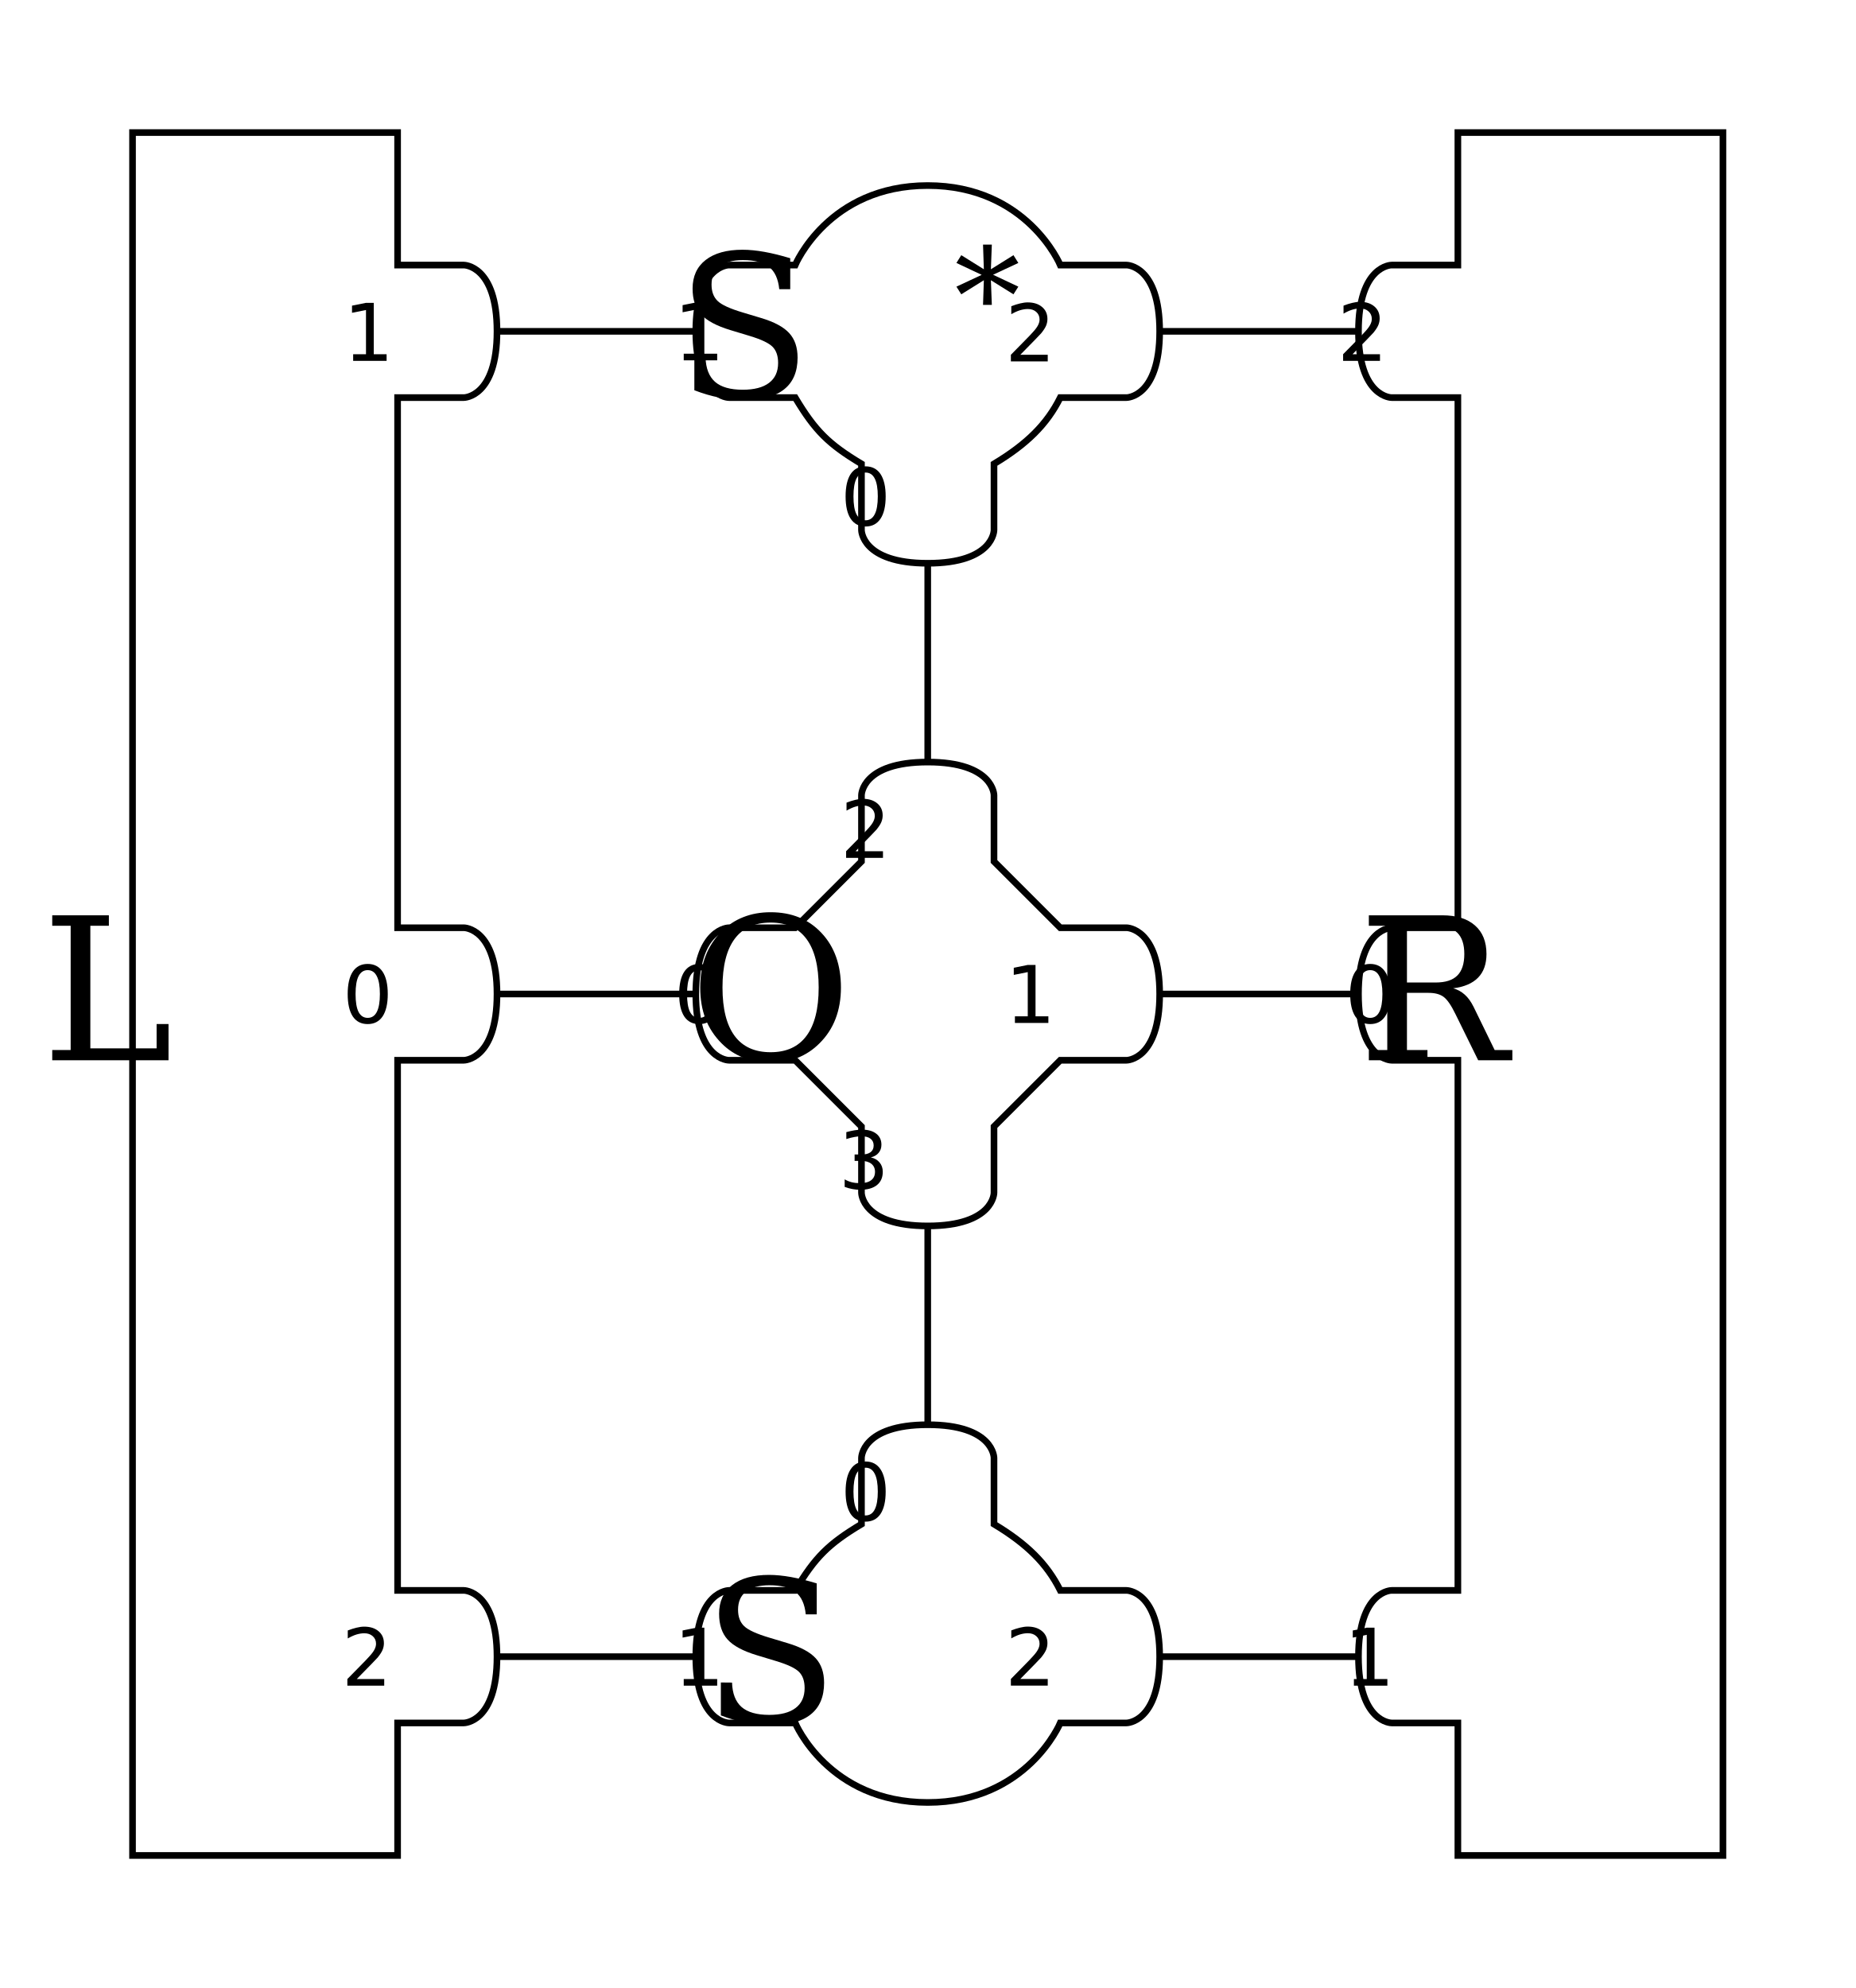
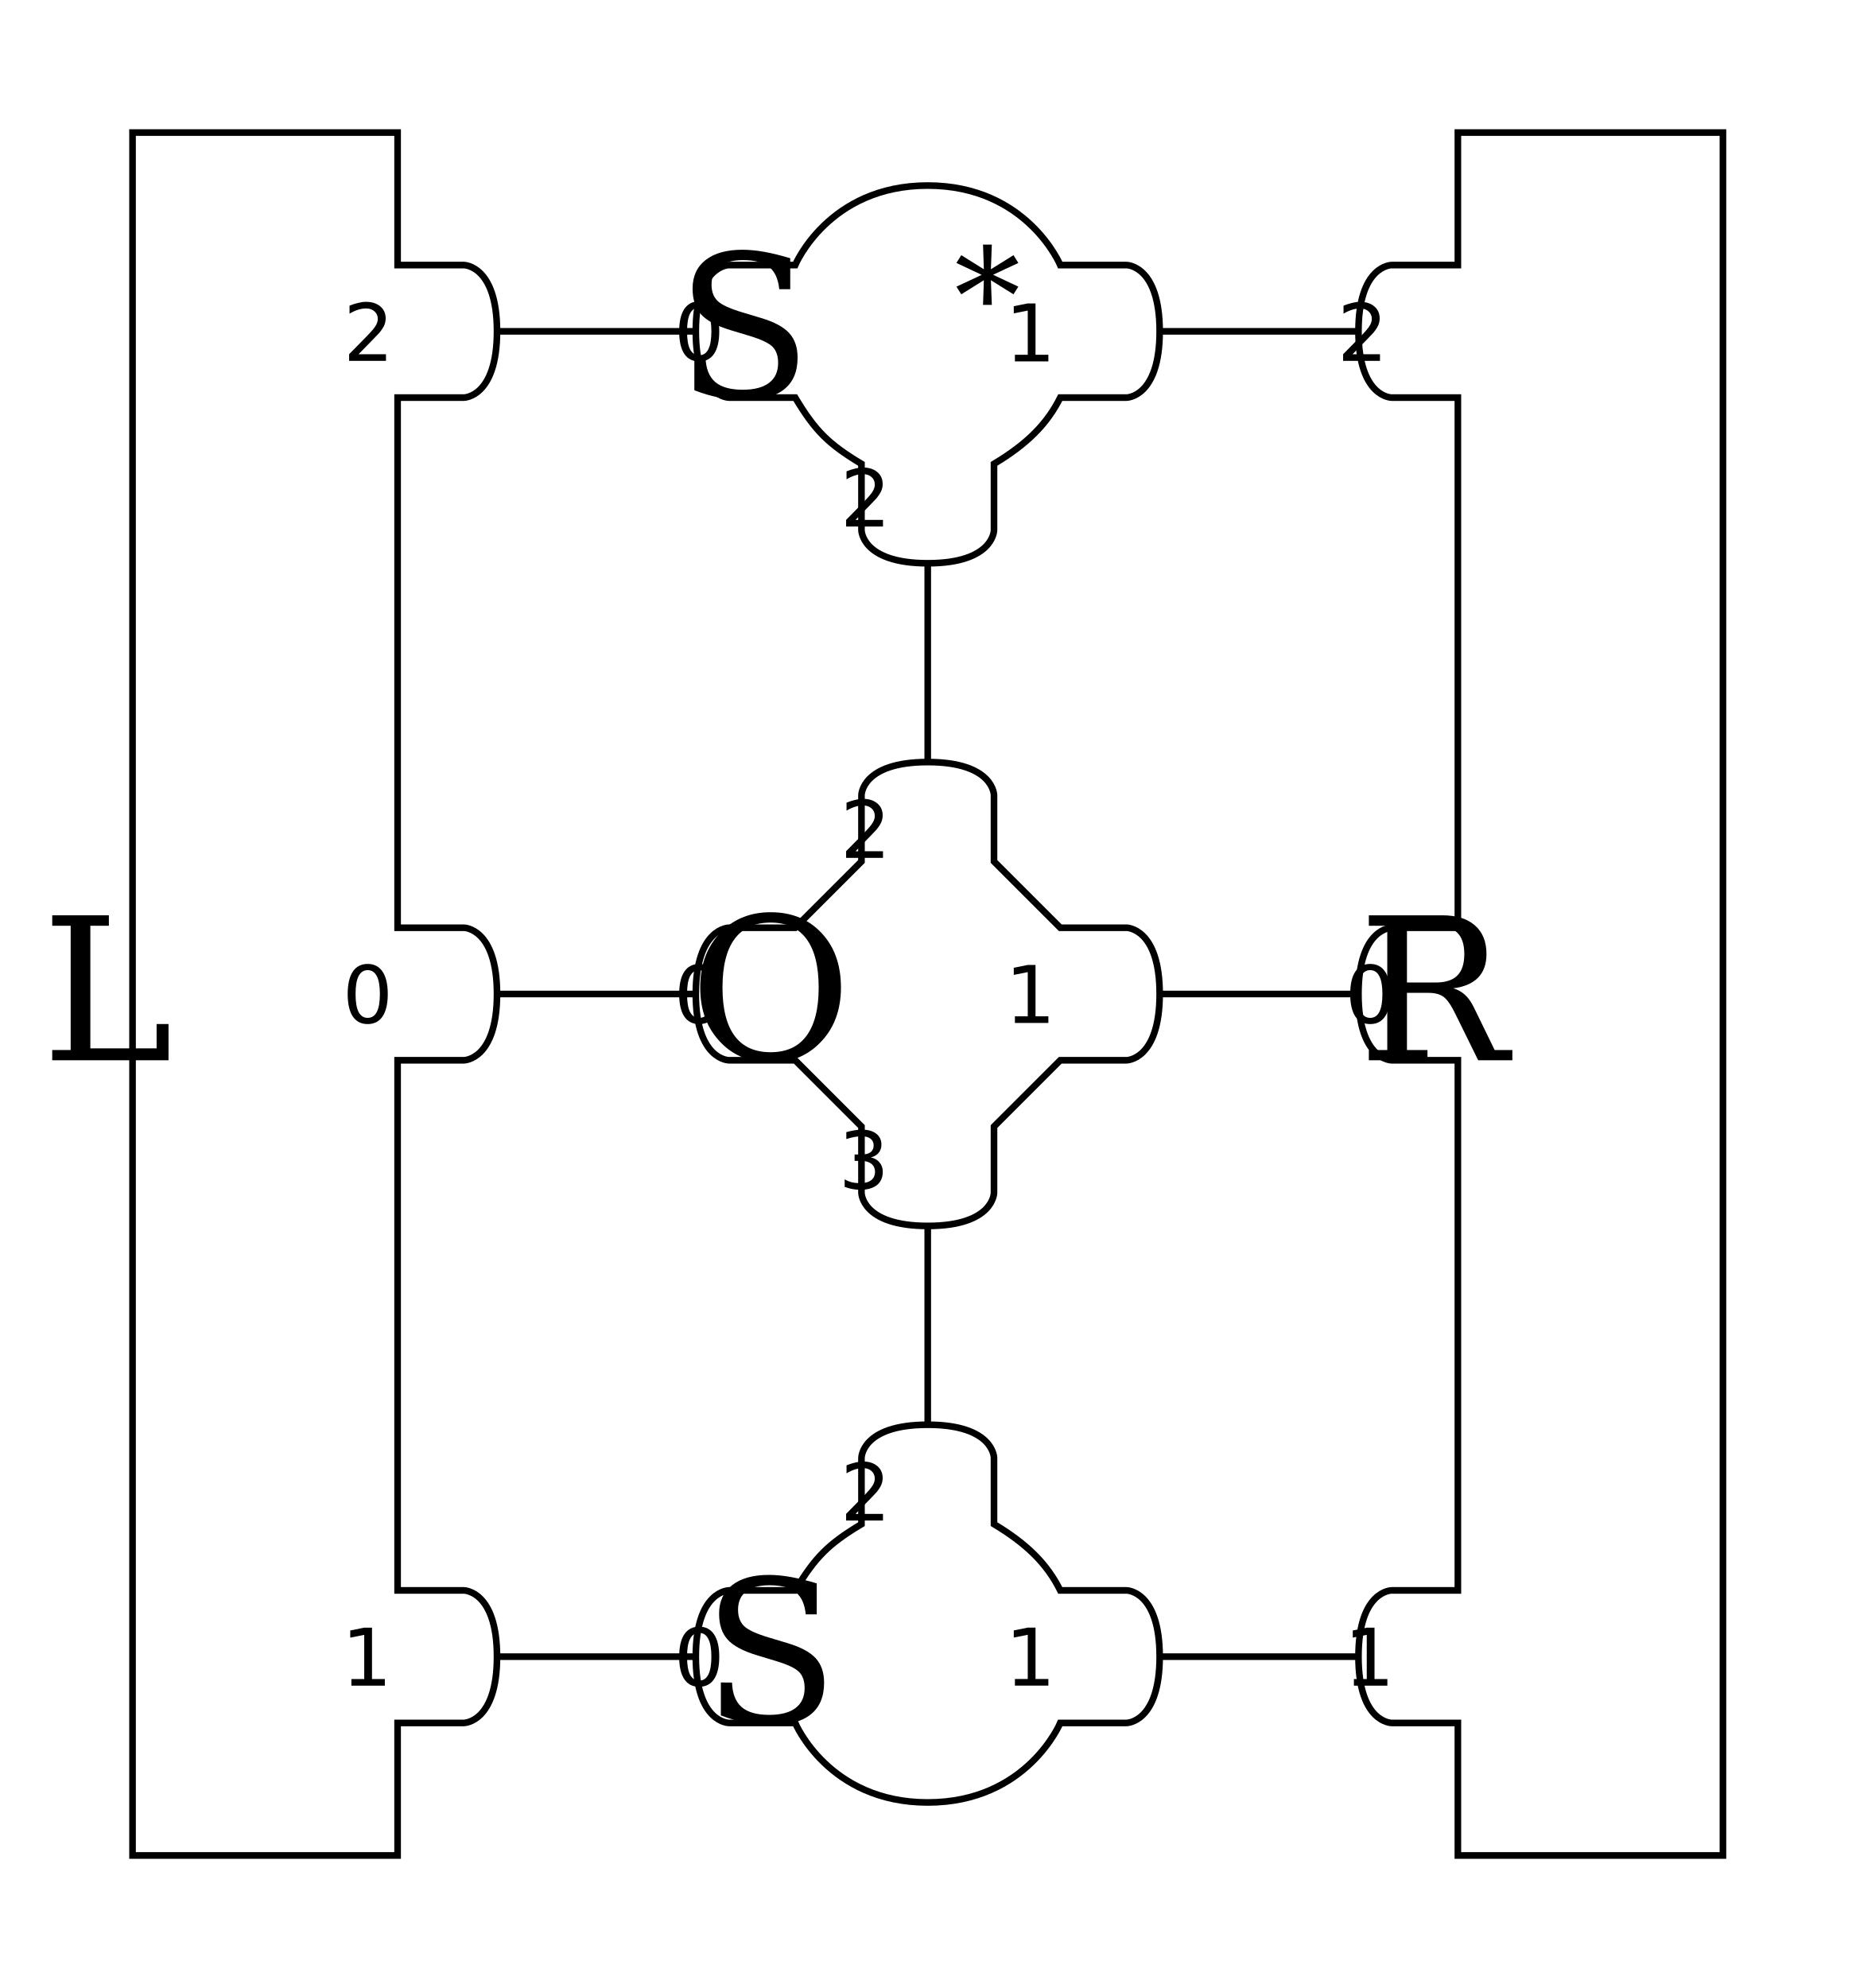
<svg xmlns="http://www.w3.org/2000/svg" width="280" height="300" id="svg2" version="1.0">
  <defs id="defs4">
    </defs>
  <g id="layer1" transform="translate(0,-60)">
    <path style="fill:none;stroke:#000000;stroke-width:1px;stroke-linecap:butt;stroke-linejoin:miter;stroke-opacity:1" d="m 75,210 30,0" id="path2389" />
    <path style="fill:none;stroke:#000000;stroke-width:1px;stroke-linecap:butt;stroke-linejoin:miter;stroke-opacity:1" d="m 75,110 30,0" id="path3180" />
    <path style="fill:none;stroke:#000000;stroke-width:1px;stroke-linecap:butt;stroke-linejoin:miter;stroke-opacity:1" d="m 140,145 0,30" id="path3182" />
    <path style="fill:none;stroke:#000000;stroke-width:1px;stroke-linecap:butt;stroke-linejoin:miter;stroke-opacity:1" d="m 175,110 30,0" id="path3184" />
    <path style="fill:none;stroke:#000000;stroke-width:1px;stroke-linecap:butt;stroke-linejoin:miter;stroke-opacity:1" d="m 175,210 30,0" id="path3186" />
    <path style="fill:none;stroke:#000000;stroke-width:1px;stroke-linecap:butt;stroke-linejoin:miter;stroke-opacity:1" d="m 140,245 0,30" id="path3188" />
    <path style="fill:none;stroke:#000000;stroke-width:1px;stroke-linecap:butt;stroke-linejoin:miter;stroke-opacity:1" d="m 75,310 30,0" id="path3190" />
    <path style="fill:none;stroke:#000000;stroke-width:1px;stroke-linecap:butt;stroke-linejoin:miter;stroke-opacity:1" d="m 175,310 30,0" id="path3192" />
    <text id="text3194" y="220" x="240.044" style="font-size:30px;font-style:normal;font-variant:normal;font-weight:normal;font-stretch:normal;text-align:center;line-height:100%;writing-mode:lr;text-anchor:middle;fill:#000000;fill-opacity:1;fill-rule:nonzero;stroke:none;stroke-width:1px;marker:none;visibility:visible;display:inline;overflow:visible;enable-background:accumulate;font-family:Bitstream Vera Serif;-inkscape-font-specification:Bitstream Vera Serif" xml:space="preserve">
      <tspan y="220" x="240.044" id="tspan3196">R</tspan>
    </text>
    <text xml:space="preserve" style="font-size:30px;font-style:normal;font-variant:normal;font-weight:normal;font-stretch:normal;text-align:center;line-height:100%;writing-mode:lr;text-anchor:middle;fill:#000000;fill-opacity:1;fill-rule:nonzero;stroke:none;stroke-width:1px;marker:none;visibility:visible;display:inline;overflow:visible;enable-background:accumulate;font-family:Bitstream Vera Serif;-inkscape-font-specification:Bitstream Vera Serif" x="140.117" y="219.924" id="text3198">
      <tspan id="tspan3200" x="140.117" y="219.924">O</tspan>
    </text>
    <text id="text3782" y="214.374" x="115.047" style="font-size:12px;font-style:normal;font-variant:normal;font-weight:normal;font-stretch:normal;text-align:center;line-height:125%;writing-mode:lr-tb;text-anchor:middle;fill:#000000;fill-opacity:1;stroke:none;font-family:Bitstream Vera Sans;-inkscape-font-specification:Bitstream Vera Sans" xml:space="preserve">
      <tspan y="214.374" x="115.047" id="tspan3784">0</tspan>
    </text>
    <text xml:space="preserve" style="font-size:12px;font-style:normal;font-variant:normal;font-weight:normal;font-stretch:normal;text-align:center;line-height:125%;writing-mode:lr-tb;text-anchor:middle;fill:#000000;fill-opacity:1;stroke:none;font-family:Bitstream Vera Sans;-inkscape-font-specification:Bitstream Vera Sans" x="165.026" y="214.368" id="text3786">
      <tspan x="165.026" y="214.368" id="tspan3790">1</tspan>
    </text>
    <text id="text3794" y="189.453" x="140.164" style="font-size:12px;font-style:normal;font-variant:normal;font-weight:normal;font-stretch:normal;text-align:center;line-height:125%;writing-mode:lr-tb;text-anchor:middle;fill:#000000;fill-opacity:1;stroke:none;font-family:Bitstream Vera Sans;-inkscape-font-specification:Bitstream Vera Sans" xml:space="preserve">
      <tspan y="189.453" x="140.164" id="tspan3796">2</tspan>
    </text>
    <text xml:space="preserve" style="font-size:12px;font-style:normal;font-variant:normal;font-weight:normal;font-stretch:normal;text-align:center;line-height:125%;writing-mode:lr-tb;text-anchor:middle;fill:#000000;fill-opacity:1;stroke:none;font-family:Bitstream Vera Sans;-inkscape-font-specification:Bitstream Vera Sans" x="139.897" y="239.374" id="text3798">
      <tspan id="tspan3800" x="139.897" y="239.374">3</tspan>
    </text>
    <text xml:space="preserve" style="font-size:14px;font-style:normal;font-variant:normal;font-weight:normal;font-stretch:normal;fill:#000000;fill-opacity:1;stroke:none;font-family:Bitstream Vera Serif;-inkscape-font-specification:Bitstream Vera Serif" x="179.807" y="155.949" id="text3291">
      <tspan id="tspan3293" x="179.807" y="155.949" />
    </text>
    <text xml:space="preserve" style="font-size:30px;font-style:normal;font-variant:normal;font-weight:normal;font-stretch:normal;text-align:center;line-height:100%;writing-mode:lr;text-anchor:middle;fill:#000000;fill-opacity:1;fill-rule:nonzero;stroke:none;stroke-width:1px;marker:none;visibility:visible;display:inline;overflow:visible;enable-background:accumulate;font-family:Bitstream Vera Serif;-inkscape-font-specification:Bitstream Vera Serif" x="40.029" y="220" id="text2391">
      <tspan id="tspan2393" x="40.029" y="220">L</tspan>
    </text>
    <text xml:space="preserve" style="font-size:12px;font-style:normal;font-variant:normal;font-weight:normal;font-stretch:normal;text-align:center;line-height:125%;writing-mode:lr-tb;text-anchor:middle;fill:#000000;fill-opacity:1;stroke:none;font-family:Bitstream Vera Sans;-inkscape-font-specification:Bitstream Vera Sans" x="65.026" y="214.368" id="text3710">
      <tspan id="tspan3712" x="65.026" y="214.368">0</tspan>
    </text>
    <text id="text3714" y="314.374" x="64.897" style="font-size:12px;font-style:normal;font-variant:normal;font-weight:normal;font-stretch:normal;text-align:center;line-height:125%;writing-mode:lr-tb;text-anchor:middle;fill:#000000;fill-opacity:1;stroke:none;font-family:Bitstream Vera Sans;-inkscape-font-specification:Bitstream Vera Sans" xml:space="preserve">
-       <tspan y="314.374" x="64.897" id="tspan3716">2</tspan>
+       <tspan y="314.374" x="64.897" id="tspan3716">1</tspan>
    </text>
    <text xml:space="preserve" style="font-size:12px;font-style:normal;font-variant:normal;font-weight:normal;font-stretch:normal;text-align:center;line-height:125%;writing-mode:lr-tb;text-anchor:middle;fill:#000000;fill-opacity:1;stroke:none;font-family:Bitstream Vera Sans;-inkscape-font-specification:Bitstream Vera Sans" x="65.164" y="114.453" id="text3718">
-       <tspan id="tspan3720" x="65.164" y="114.453">1</tspan>
+       <tspan id="tspan3720" x="65.164" y="114.453">2</tspan>
    </text>
    <path style="fill:none;stroke:#000000;stroke-width:1px;stroke-linecap:butt;stroke-linejoin:miter;stroke-opacity:1" d="m 20,80 40,0 0,20 10,0 c 0,0 5,0 5,10 0,10 -5,10 -5,10 l -10,0 0,80 10,0 c 0,0 5,0 5,10 0,10 -5,10 -5,10 l -10,0 0,80 10,0 c 0,0 5,0 5,10 0,10 -5,10 -5,10 l -10,0 0,20 -40,0 z" id="path3922" />
    <text id="text3945" y="214.368" x="216.312" style="font-size:12px;font-style:normal;font-variant:normal;font-weight:normal;font-stretch:normal;text-align:center;line-height:125%;writing-mode:lr-tb;text-anchor:middle;fill:#000000;fill-opacity:1;stroke:none;font-family:Bitstream Vera Sans;-inkscape-font-specification:Bitstream Vera Sans" xml:space="preserve">
      <tspan y="214.368" x="216.312" id="tspan3947">0</tspan>
    </text>
    <text xml:space="preserve" style="font-size:12px;font-style:normal;font-variant:normal;font-weight:normal;font-stretch:normal;text-align:center;line-height:125%;writing-mode:lr-tb;text-anchor:middle;fill:#000000;fill-opacity:1;stroke:none;font-family:Bitstream Vera Sans;-inkscape-font-specification:Bitstream Vera Sans" x="216.183" y="314.374" id="text3949">
      <tspan id="tspan3951" x="216.183" y="314.374">1</tspan>
    </text>
    <text id="text3953" y="114.453" x="215.164" style="font-size:12px;font-style:normal;font-variant:normal;font-weight:normal;font-stretch:normal;text-align:center;line-height:125%;writing-mode:lr-tb;text-anchor:middle;fill:#000000;fill-opacity:1;stroke:none;font-family:Bitstream Vera Sans;-inkscape-font-specification:Bitstream Vera Sans" xml:space="preserve">
      <tspan y="114.453" x="215.164" id="tspan3955">2</tspan>
    </text>
    <path id="path3957" d="m 260,80 -40,0 0,20 -10,0 c 0,0 -5,0 -5,10 0,10 5,10 5,10 l 10,0 0,80 -10,0 c 0,0 -5,0 -5,10 0,10 5,10 5,10 l 10,0 0,80 -10,0 c 0,0 -5,0 -5,10 0,10 5,10 5,10 l 10,0 0,20 40,0 z" style="fill:none;stroke:#000000;stroke-width:1px;stroke-linecap:butt;stroke-linejoin:miter;stroke-opacity:1" />
    <path style="fill:none;stroke:#000000;stroke-width:1px;stroke-linecap:butt;stroke-linejoin:miter;stroke-opacity:1" d="m 120,200 10,-10 0,-10 c 0,0 0,-5 10,-5 10,0 10,5 10,5 l 0,10 10,10 10,0 c 0,0 5,0 5,10 0,10 -5,10 -5,10 l -10,0 -10,10 0,10 c 0,0 0,5 -10,5 -10,0 -10,-5 -10,-5 l 0,-10 -10,-10 -10,0 c 0,0 -5,0 -5,-10 0,-10 5,-10 5,-10 z" id="path3968" />
    <text xml:space="preserve" style="font-size:30px;font-style:normal;font-variant:normal;font-weight:normal;font-stretch:normal;text-align:center;line-height:100%;writing-mode:lr;text-anchor:middle;fill:#000000;fill-opacity:1;fill-rule:nonzero;stroke:none;stroke-width:1px;marker:none;visibility:visible;display:inline;overflow:visible;enable-background:accumulate;font-family:Bitstream Vera Serif;-inkscape-font-specification:Bitstream Vera Serif" x="140.117" y="319.924" id="text4029">
      <tspan id="tspan4031" x="140.117" y="319.924">S</tspan>
    </text>
    <text id="text4033" y="314.374" x="115.047" style="font-size:12px;font-style:normal;font-variant:normal;font-weight:normal;font-stretch:normal;text-align:center;line-height:125%;writing-mode:lr-tb;text-anchor:middle;fill:#000000;fill-opacity:1;stroke:none;font-family:Bitstream Vera Sans;-inkscape-font-specification:Bitstream Vera Sans" xml:space="preserve">
-       <tspan y="314.374" x="115.047" id="tspan4035">1</tspan>
+       <tspan y="314.374" x="115.047" id="tspan4035">0</tspan>
    </text>
    <text xml:space="preserve" style="font-size:12px;font-style:normal;font-variant:normal;font-weight:normal;font-stretch:normal;text-align:center;line-height:125%;writing-mode:lr-tb;text-anchor:middle;fill:#000000;fill-opacity:1;stroke:none;font-family:Bitstream Vera Sans;-inkscape-font-specification:Bitstream Vera Sans" x="165.026" y="314.368" id="text4037">
-       <tspan x="165.026" y="314.368" id="tspan4039">2</tspan>
+       <tspan x="165.026" y="314.368" id="tspan4039">1</tspan>
    </text>
    <text id="text4041" y="289.453" x="140.164" style="font-size:12px;font-style:normal;font-variant:normal;font-weight:normal;font-stretch:normal;text-align:center;line-height:125%;writing-mode:lr-tb;text-anchor:middle;fill:#000000;fill-opacity:1;stroke:none;font-family:Bitstream Vera Sans;-inkscape-font-specification:Bitstream Vera Sans" xml:space="preserve">
-       <tspan y="289.453" x="140.164" id="tspan4043">0</tspan>
+       <tspan y="289.453" x="140.164" id="tspan4043">2</tspan>
    </text>
    <path style="fill:none;stroke:#000000;stroke-width:1px;stroke-linecap:butt;stroke-linejoin:miter;stroke-opacity:1" d="m 120,300 c 3,-5 5,-7 10,-10 l 0,-10 c 0,0 0,-5 10,-5 10,0 10,5 10,5 l 0,10 c 5,3 8,6 10,10 l 10,0 c 0,0 5,0 5,10 0,10 -5,10 -5,10 l -10,0 c 0,0 -5,12 -20,12 -15,0 -20,-12 -20,-12 l -10,0 c 0,0 -5,0 -5,-10 0,-10 5,-10 5,-10 z" id="path4049" />
    <text id="text4084" y="119.954" x="136.117" style="font-size:30px;font-style:normal;font-variant:normal;font-weight:normal;font-stretch:normal;text-align:center;line-height:100%;writing-mode:lr-tb;text-anchor:middle;fill:#000000;fill-opacity:1;fill-rule:nonzero;stroke:none;stroke-width:1px;marker:none;visibility:visible;display:inline;overflow:visible;enable-background:accumulate;font-family:Bitstream Vera Serif;-inkscape-font-specification:Bitstream Vera Serif" xml:space="preserve">
      <tspan y="119.954" x="136.117" id="tspan4086">S</tspan>
    </text>
    <text xml:space="preserve" style="font-size:12px;font-style:normal;font-variant:normal;font-weight:normal;font-stretch:normal;text-align:center;line-height:125%;writing-mode:lr-tb;text-anchor:middle;fill:#000000;fill-opacity:1;stroke:none;font-family:Bitstream Vera Sans;-inkscape-font-specification:Bitstream Vera Sans" x="115.047" y="114.374" id="text4088">
-       <tspan id="tspan4090" x="115.047" y="114.374">1</tspan>
+       <tspan id="tspan4090" x="115.047" y="114.374">0</tspan>
    </text>
    <text id="text4092" y="114.538" x="165.026" style="font-size:12px;font-style:normal;font-variant:normal;font-weight:normal;font-stretch:normal;text-align:center;line-height:125%;writing-mode:lr-tb;text-anchor:middle;fill:#000000;fill-opacity:1;stroke:none;font-family:Bitstream Vera Sans;-inkscape-font-specification:Bitstream Vera Sans" xml:space="preserve">
-       <tspan id="tspan4094" y="114.538" x="165.026">2</tspan>
+       <tspan id="tspan4094" y="114.538" x="165.026">1</tspan>
    </text>
-     <text xml:space="preserve" style="font-size:12px;font-style:normal;font-variant:normal;font-weight:normal;font-stretch:normal;text-align:center;line-height:125%;writing-mode:lr-tb;text-anchor:middle;fill:#000000;fill-opacity:1;stroke:none;font-family:Bitstream Vera Sans;-inkscape-font-specification:Bitstream Vera Sans" x="140.164" y="-130.547" id="text4096" transform="scale(1,-1)">
-       <tspan id="tspan4098" x="140.164" y="-130.547">0</tspan>
+     <text xml:space="preserve" style="font-size:12px;font-style:normal;font-variant:normal;font-weight:normal;font-stretch:normal;text-align:center;line-height:125%;writing-mode:lr-tb;text-anchor:middle;fill:#000000;fill-opacity:1;stroke:none;font-family:Bitstream Vera Sans;-inkscape-font-specification:Bitstream Vera Sans" x="140.164" y="139.453" id="text4096">
+       <tspan id="tspan4098" x="140.164" y="139.453">2</tspan>
    </text>
    <path id="path4100" d="m 120,120 c 3,5 5,7 10,10 l 0,10 c 0,0 0,5 10,5 10,0 10,-5 10,-5 l 0,-10 c 5,-3 8,-6 10,-10 l 10,0 c 0,0 5,0 5,-10 0,-10 -5,-10 -5,-10 l -10,0 c 0,0 -5,-12 -20,-12 -15,0 -20,12 -20,12 l -10,0 c 0,0 -5,0 -5,10 0,10 5,10 5,10 z" style="fill:none;stroke:#000000;stroke-width:1px;stroke-linecap:butt;stroke-linejoin:miter;stroke-opacity:1" />
    <text xml:space="preserve" style="font-size:20px;font-style:normal;font-variant:normal;font-weight:normal;font-stretch:normal;text-align:start;line-height:125%;letter-spacing:0px;word-spacing:0px;writing-mode:lr;text-anchor:start;fill:#000000;fill-opacity:1;stroke:none;font-family:Bitstream Vera Serif;-inkscape-font-specification:Bitstream Vera Serif" x="144" y="111.758" id="text4140">
      <tspan id="tspan4142" x="144" y="111.758">*</tspan>
    </text>
  </g>
</svg>
